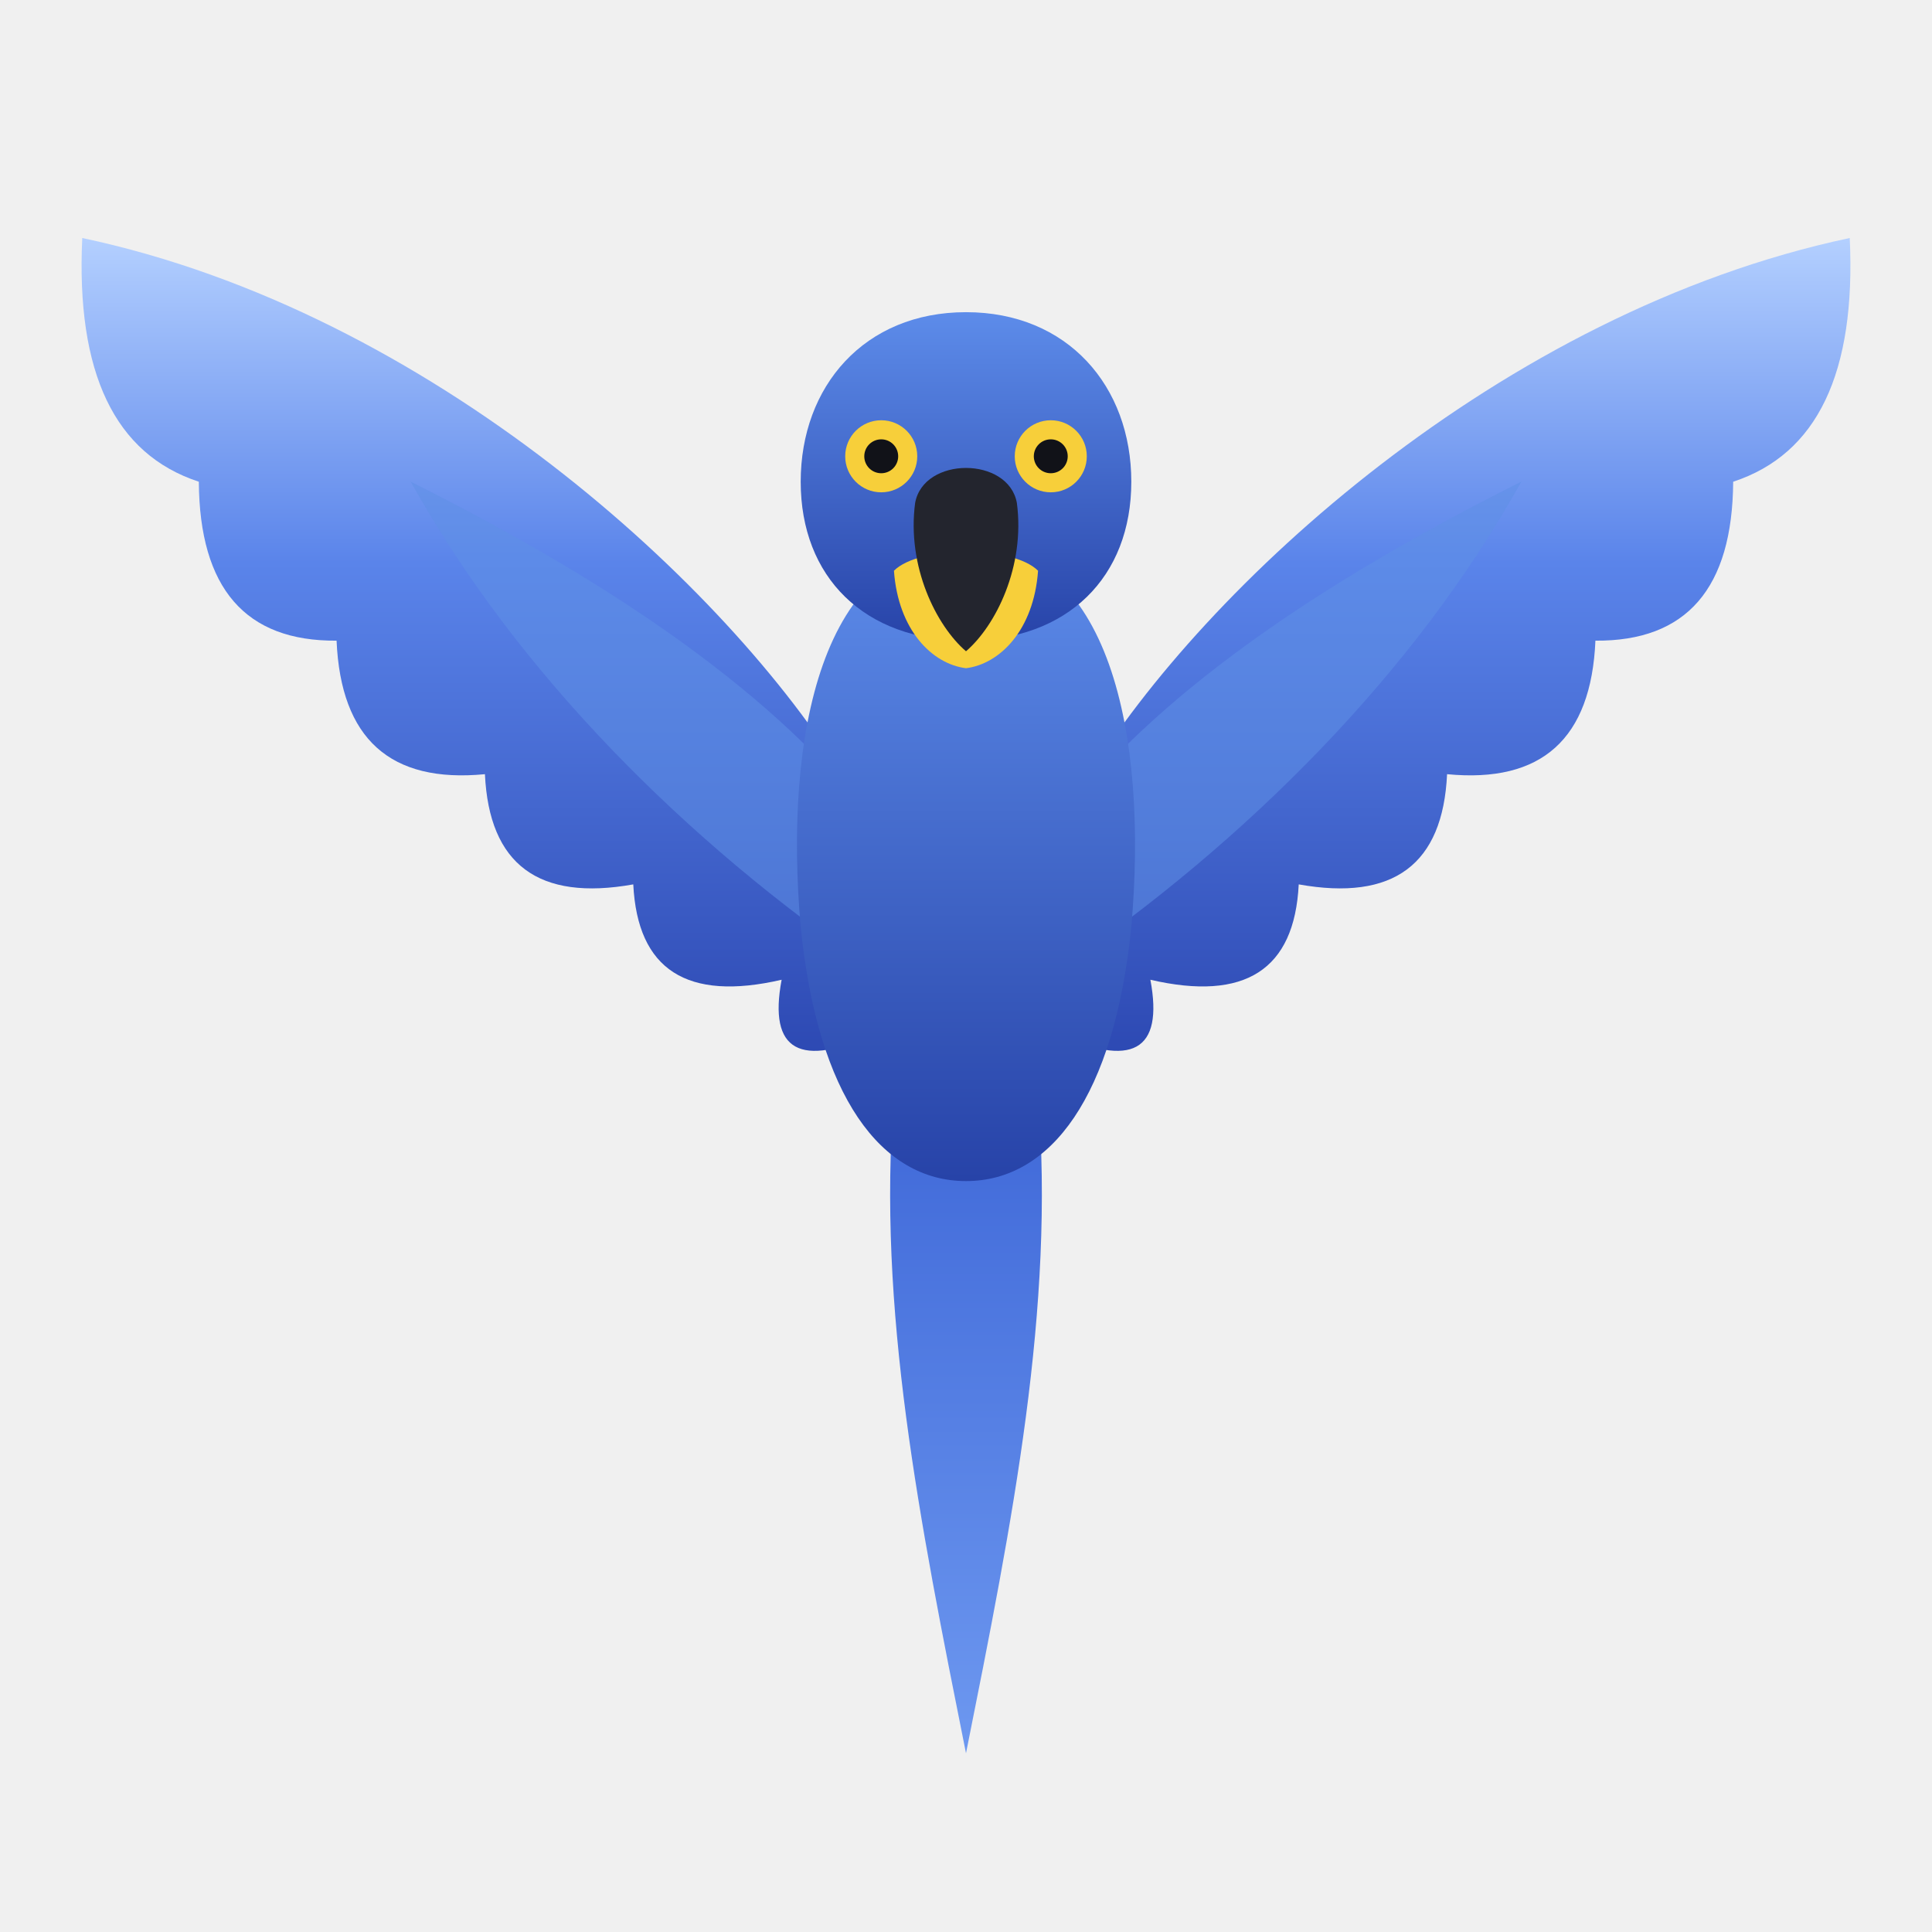
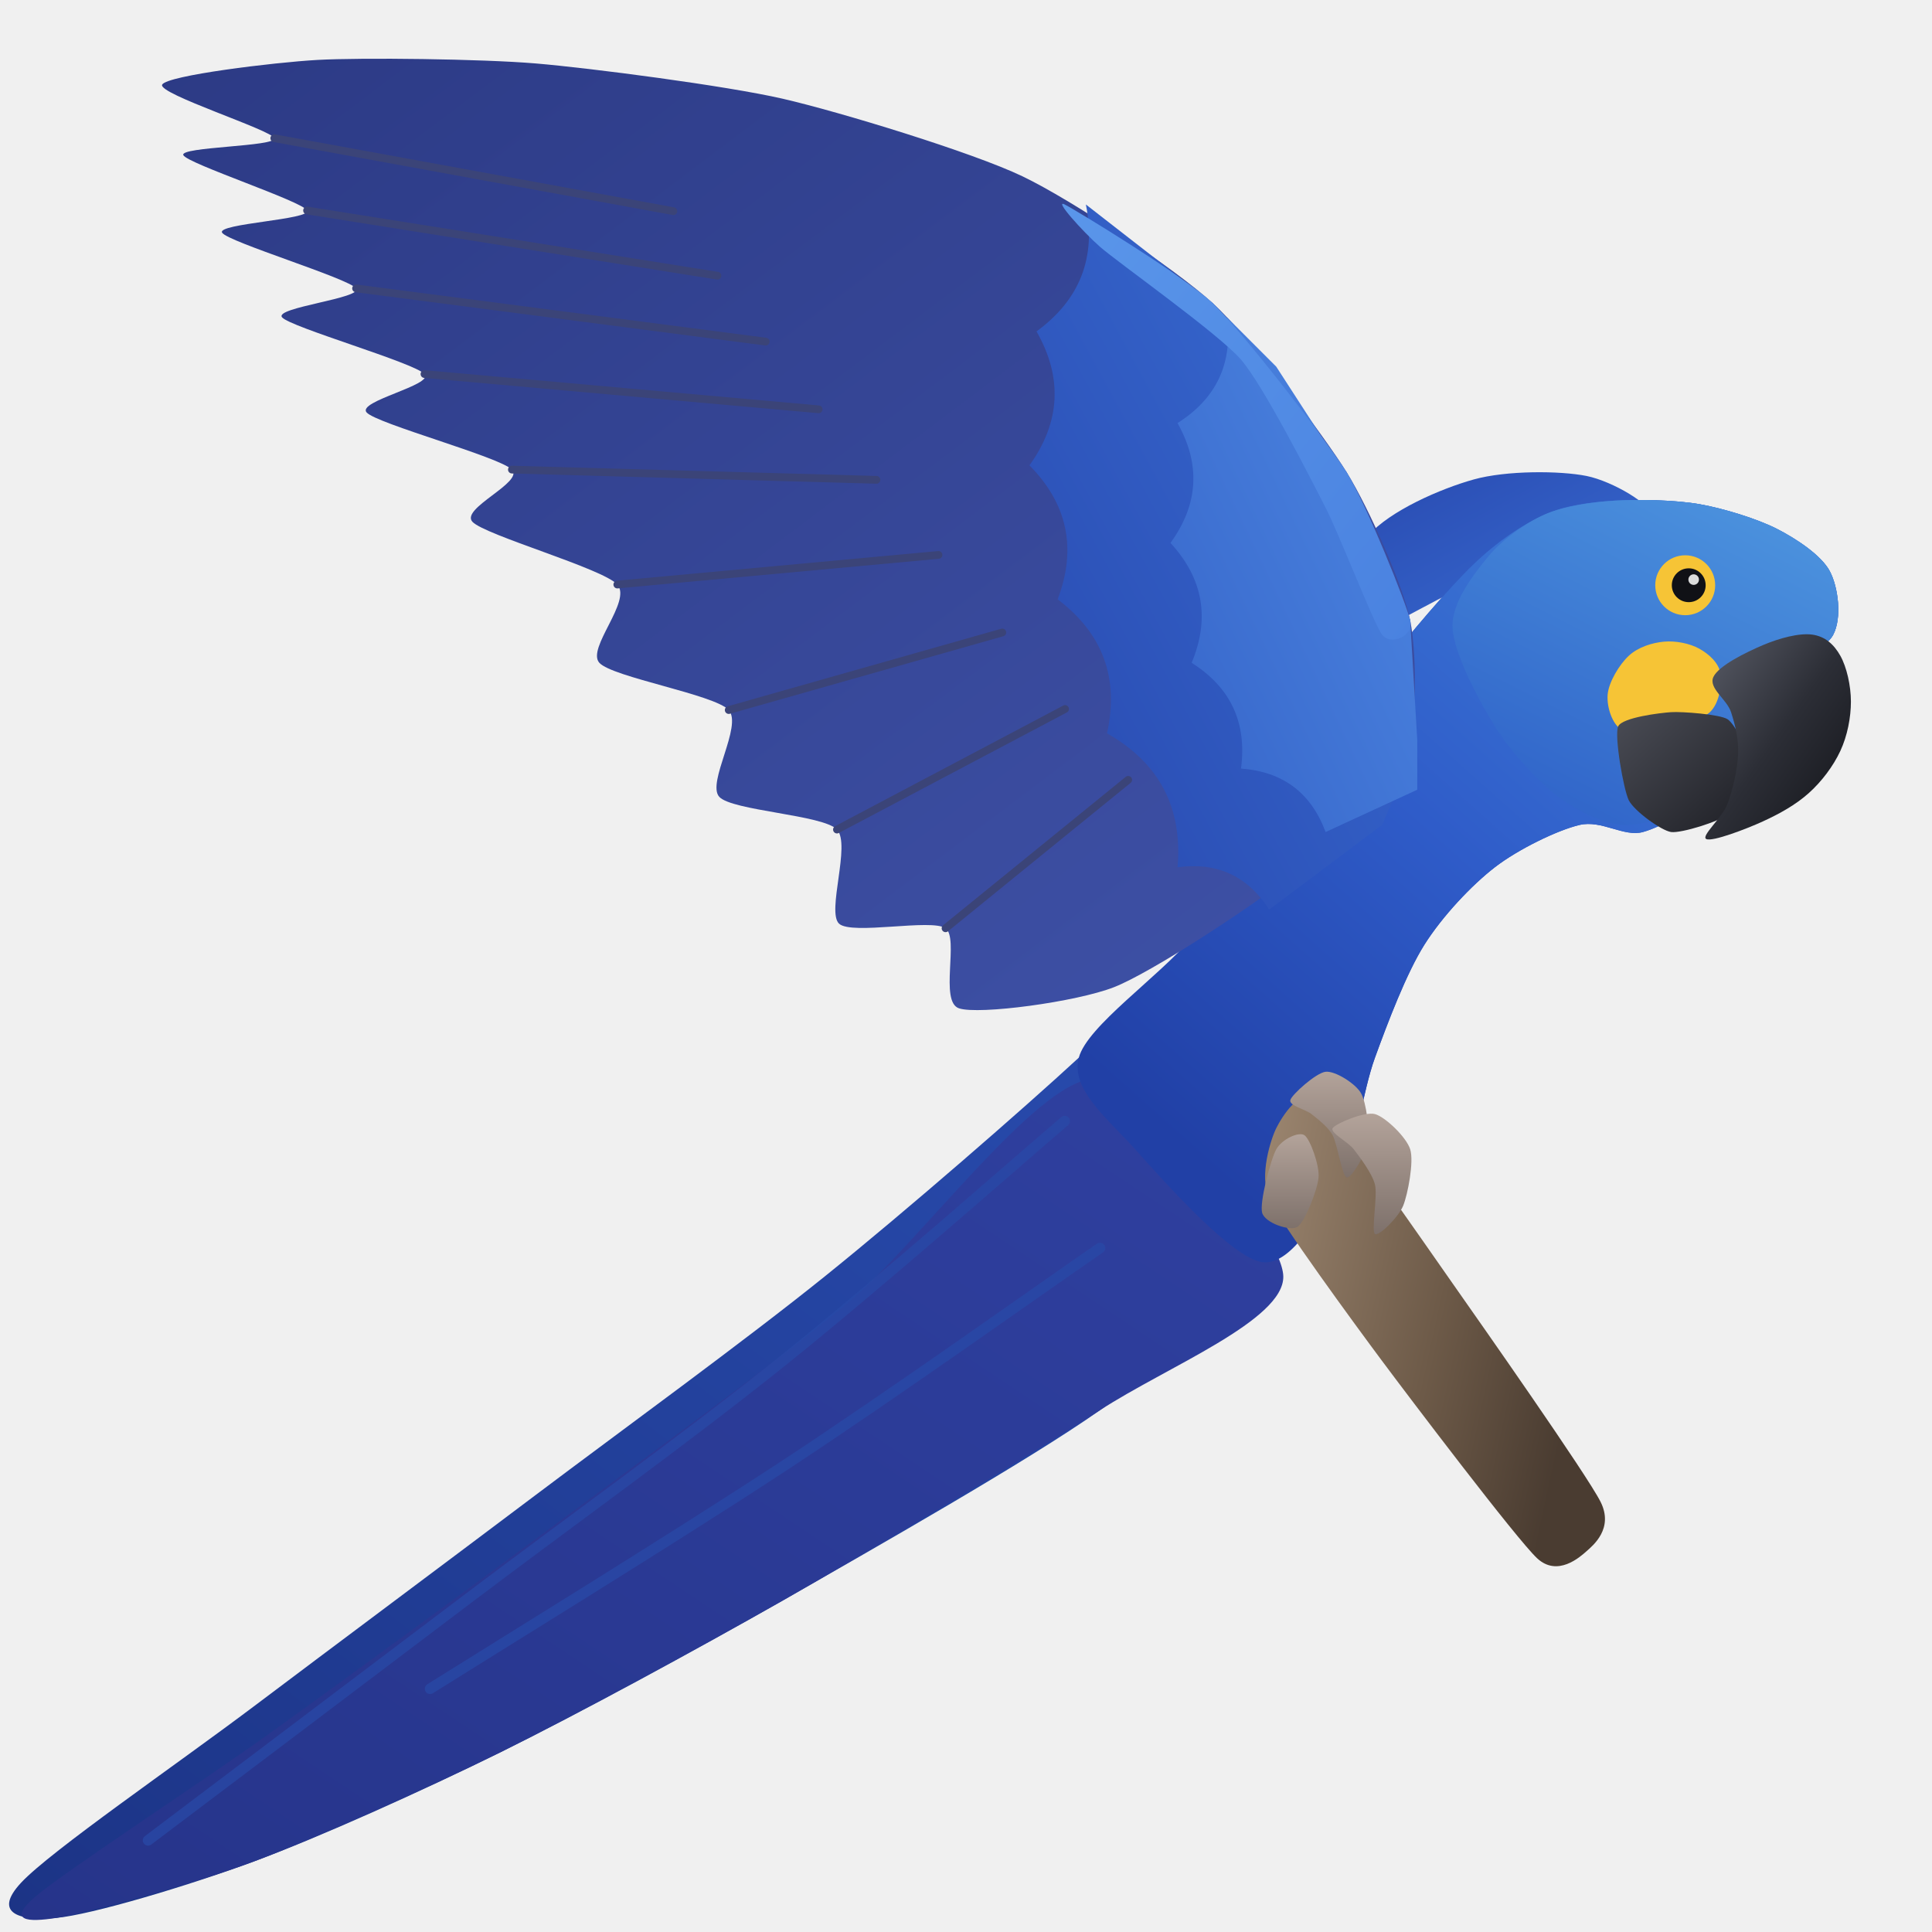
- <svg xmlns="http://www.w3.org/2000/svg" viewBox="120 200 784 784">
+ <svg xmlns="http://www.w3.org/2000/svg" viewBox="28 46 548 548">
  <defs>
-     <linearGradient id="bg" x1="0" y1="0" x2="0.4" y2="1">
-       <stop offset="0" stop-color="#4a70e0" />
-       <stop offset="1" stop-color="#1b2a72" />
+     <linearGradient id="plume" x1="0.9" y1="0.1" x2="0.2" y2="0.9">
+       <stop offset="0" stop-color="#3f7fd8" />
+       <stop offset="0.5" stop-color="#2f5cc9" />
+       <stop offset="1" stop-color="#2140a6" />
    </linearGradient>
-     <linearGradient id="wing" x1="0" y1="0" x2="0" y2="1">
-       <stop offset="0" stop-color="#b4d0ff" />
-       <stop offset="0.4" stop-color="#5a84ea" />
-       <stop offset="1" stop-color="#2d49b3" />
+     <linearGradient id="tail" x1="1" y1="0" x2="0" y2="1">
+       <stop offset="0" stop-color="#2f58c4" />
+       <stop offset="1" stop-color="#1c3486" />
    </linearGradient>
-     <linearGradient id="plume" x1="0" y1="0" x2="0" y2="1">
-       <stop offset="0" stop-color="#5d8cea" />
-       <stop offset="1" stop-color="#2743a8" />
+     <linearGradient id="tailUnder" x1="1" y1="0" x2="0" y2="1">
+       <stop offset="0" stop-color="#2f40a0" />
+       <stop offset="1" stop-color="#26348a" />
    </linearGradient>
-     <linearGradient id="tail" x1="0" y1="0" x2="0" y2="1">
-       <stop offset="0" stop-color="#3f68d8" />
-       <stop offset="1" stop-color="#6d98f0" />
+     <linearGradient id="flight" x1="1" y1="1" x2="0" y2="0">
+       <stop offset="0" stop-color="#3f52a8" />
+       <stop offset="1" stop-color="#2c3a85" />
    </linearGradient>
-     <clipPath id="squircle">
-       <rect width="1024" height="1024" rx="228" />
-     </clipPath>
+     <linearGradient id="covert" x1="1" y1="0" x2="0" y2="1">
+       <stop offset="0" stop-color="#3a6fd6" />
+       <stop offset="1" stop-color="#2848ae" />
+     </linearGradient>
+     <linearGradient id="covert2" x1="1" y1="0" x2="0" y2="1">
+       <stop offset="0" stop-color="#4f8ae4" />
+       <stop offset="1" stop-color="#3563c8" />
+     </linearGradient>
+     <linearGradient id="head" x1="0.8" y1="0" x2="0.2" y2="1">
+       <stop offset="0" stop-color="#4c93de" />
+       <stop offset="1" stop-color="#2f62c8" />
+     </linearGradient>
+     <linearGradient id="far" x1="0" y1="0" x2="1" y2="1">
+       <stop offset="0" stop-color="#2848ae" />
+       <stop offset="1" stop-color="#3a6fd6" />
+     </linearGradient>
+     <linearGradient id="margin" x1="0" y1="0" x2="1" y2="1">
+       <stop offset="0" stop-color="#5a96ea" />
+       <stop offset="1" stop-color="#4a82e0" />
+     </linearGradient>
+     <linearGradient id="branch" x1="0" y1="0" x2="1" y2="0.3">
+       <stop offset="0" stop-color="#9c8670" />
+       <stop offset="0.6" stop-color="#6d5a48" />
+       <stop offset="1" stop-color="#4a3c31" />
+     </linearGradient>
+     <linearGradient id="toe" x1="0" y1="0" x2="0" y2="1">
+       <stop offset="0" stop-color="#b3a39a" />
+       <stop offset="1" stop-color="#7e716b" />
+     </linearGradient>
+     <linearGradient id="lower" x1="0" y1="0" x2="1" y2="1">
+       <stop offset="0" stop-color="#4a4c55" />
+       <stop offset="1" stop-color="#1e1f25" />
+     </linearGradient>
+     <linearGradient id="beak" x1="0" y1="0" x2="1" y2="1">
+       <stop offset="0" stop-color="#5a5d68" />
+       <stop offset="0.5" stop-color="#2c2e36" />
+       <stop offset="1" stop-color="#121318" />
+     </linearGradient>
  </defs>
-   <g>
-     <g>
-       <g transform="translate(512 552) scale(0.86) translate(-512 -512)">
-         <path fill="url(#wing)" d="M 569 470 C 624 380 764 250 929 215 Q 933.5 310.5 874 330 Q 873.5 405.5 809 405 Q 806.0 474.5 739 468 Q 736.0 532.0 669 520 Q 666.0 580.5 599 565 Q 608.5 615.5 554 590 Z" />
-         <path fill="url(#wing)" d="M 455 470 C 400 380 260 250 95 215 Q 90.5 310.5 150 330 Q 150.5 405.5 215 405 Q 218.0 474.5 285 468 Q 288.0 532.0 355 520 Q 358.0 580.5 425 565 Q 415.5 615.5 470 590 Z" />
-         <path fill="#5e8fe6" opacity="0.55" d="M 564 480 C 614 420 694 370 774 330 C 724 420 644 500 556 560 Z" />
-         <path fill="#5e8fe6" opacity="0.55" d="M 460 480 C 410 420 330 370 250 330 C 300 420 380 500 468 560 Z" />
-         <path fill="url(#tail)" d="M 478 620 C 470 720 490 820 512 930 C 534 820 554 720 546 620 Z" />
-         <path fill="url(#plume)" d="M 512 360 C 580 360 598 450 590 540 C 582 620 552 660 512 660 C 472 660 442 620 434 540 C 426 450 444 360 512 360 Z" />
-         <path fill="url(#plume)" d="M 512 250 C 560 250 590 285 590 330 C 590 375 560 405 512 405 C 464 405 434 375 434 330 C 434 285 464 250 512 250 Z" />
-         <circle cx="472" cy="318" r="17" fill="#f7cf3a" />
-         <circle cx="552" cy="318" r="17" fill="#f7cf3a" />
-         <circle cx="472" cy="318" r="8" fill="#111218" />
-         <circle cx="552" cy="318" r="8" fill="#111218" />
-         <path fill="#f7cf3a" d="M 478 372 C 490 360 534 360 546 372 C 544 400 528 416 512 418 C 496 416 480 400 478 372 Z" />
-         <path fill="#15161c" d="M 494 372 C 502 368 522 368 530 372 C 528 392 520 402 512 404 C 504 402 496 392 494 372 Z" />
-         <path fill="#23252e" d="M 488 340 C 492 318 532 318 536 340 C 540 370 526 398 512 410 C 498 398 484 370 488 340 Z" />
-       </g>
-     </g>
-   </g>
+   <path fill="url(#far)" d="M 404.0 230.0 C 400.4 227.6 409.7 205.2 416.0 198.0 C 422.3 190.8 436.7 184.6 446.0 182.0 C 455.3 179.4 470.5 179.5 478.0 181.0 C 485.5 182.5 496.9 189.4 496.0 192.0 C 495.1 194.6 480.4 194.7 472.0 198.0 C 463.6 201.3 450.2 209.2 440.0 214.0 C 429.8 218.8 407.6 232.4 404.0 230.0 Z" />
+   <path fill="url(#tail)" d="M 548.0 226.0 C 550.5 221.2 549.4 212.5 547.0 208.0 C 544.6 203.5 537.5 198.8 532.0 196.0 C 526.5 193.2 516.9 190.2 510.0 189.0 C 503.1 187.8 492.6 187.6 486.0 188.0 C 479.4 188.4 472.0 189.3 466.0 192.0 C 460.0 194.7 452.9 199.4 446.0 206.0 C 439.1 212.6 427.5 226.1 420.0 236.0 C 412.5 245.9 404.1 260.6 396.0 272.0 C 387.9 283.4 375.3 300.9 366.0 312.0 C 356.7 323.1 349.6 331.6 334.0 346.0 C 318.4 360.4 285.1 389.4 262.0 408.0 C 238.9 426.6 204.3 451.7 180.0 470.0 C 155.7 488.3 121.9 513.5 100.0 530.0 C 78.1 546.5 42.4 571.0 34.0 580.0 C 25.6 589.0 34.1 590.9 44.0 590.0 C 53.9 589.1 81.1 581.0 100.0 574.0 C 118.9 567.0 147.5 554.1 170.0 543.0 C 192.5 531.9 224.5 514.5 250.0 500.0 C 275.5 485.4 319.6 460.4 340.0 446.0 C 360.4 431.6 375.8 413.9 386.0 404.0 C 396.2 394.1 403.2 388.7 408.0 380.0 C 412.8 371.3 414.4 355.9 418.0 346.0 C 421.6 336.1 426.9 322.1 432.0 314.0 C 437.1 305.9 445.4 297.1 452.0 292.0 C 458.6 286.9 469.7 281.5 476.0 280.0 C 482.3 278.5 488.6 283.5 494.0 282.0 C 499.4 280.5 506.6 276.3 512.0 270.0 C 517.4 263.7 524.6 246.6 530.0 240.0 C 535.4 233.4 545.5 230.8 548.0 226.0 Z" />
+   <path fill="url(#tailUnder)" d="M 338.0 352.0 C 321.5 353.1 288.3 399.2 268.0 416.0 C 247.7 432.8 207.9 461.7 186.0 478.0 C 164.1 494.3 123.7 523.9 104.0 538.0 C 84.3 552.1 46.0 577.1 38.0 584.0 C 30.0 590.9 35.7 591.3 44.0 590.0 C 52.3 588.7 83.2 580.3 100.0 574.0 C 116.8 567.7 150.0 552.9 170.0 543.0 C 190.0 533.1 227.3 512.9 250.0 500.0 C 272.7 487.1 321.1 458.3 340.0 446.0 C 358.9 433.7 392.3 420.5 392.0 408.0 C 391.7 395.5 354.5 350.9 338.0 352.0 Z" />
+   <path fill="none" stroke="#284aa8" stroke-width="3.0" stroke-linecap="round" opacity="0.7" d="M 330.0 364.0 C 316.7 375.3 278.3 409.3 250.0 432.0 C 221.7 454.7 190.0 477.3 160.0 500.0 C 130.0 522.7 85.0 556.7 70.0 568.0  M 340.0 400.0 C 325.0 410.3 281.7 441.2 250.0 462.0 C 218.3 482.8 166.7 514.5 150.0 525.0 " />
+   <path fill="url(#plume)" d="M 548.0 226.0 C 550.5 221.2 549.4 212.5 547.0 208.0 C 544.6 203.5 537.5 198.8 532.0 196.0 C 526.5 193.2 516.9 190.2 510.0 189.0 C 503.1 187.8 492.6 187.6 486.0 188.0 C 479.4 188.4 472.0 189.3 466.0 192.0 C 460.0 194.7 452.9 199.4 446.0 206.0 C 439.1 212.6 427.5 226.1 420.0 236.0 C 412.5 245.9 404.1 260.6 396.0 272.0 C 387.9 283.4 375.3 300.9 366.0 312.0 C 356.7 323.1 336.4 337.0 334.0 346.0 C 331.6 355.0 342.2 363.3 350.0 372.0 C 357.8 380.7 377.3 402.8 386.0 404.0 C 394.7 405.2 403.2 388.7 408.0 380.0 C 412.8 371.3 414.4 355.9 418.0 346.0 C 421.6 336.1 426.9 322.1 432.0 314.0 C 437.1 305.9 445.4 297.1 452.0 292.0 C 458.6 286.9 469.7 281.5 476.0 280.0 C 482.3 278.5 488.6 283.5 494.0 282.0 C 499.4 280.5 506.6 276.3 512.0 270.0 C 517.4 263.7 524.6 246.6 530.0 240.0 C 535.4 233.4 545.5 230.8 548.0 226.0 Z" />
+   <path fill="url(#head)" d="M 548.0 226.0 C 550.5 221.2 549.4 212.5 547.0 208.0 C 544.6 203.5 537.5 198.8 532.0 196.0 C 526.5 193.2 516.9 190.2 510.0 189.0 C 503.1 187.8 492.6 187.6 486.0 188.0 C 479.4 188.4 471.4 189.6 466.0 192.0 C 460.6 194.4 453.9 199.2 450.0 204.0 C 446.1 208.8 439.7 216.8 440.0 224.0 C 440.3 231.2 447.5 244.8 452.0 252.0 C 456.5 259.2 464.3 267.8 470.0 272.0 C 475.7 276.2 483.7 280.3 490.0 280.0 C 496.3 279.7 506.0 276.0 512.0 270.0 C 518.0 264.0 524.6 246.6 530.0 240.0 C 535.4 233.4 545.5 230.8 548.0 226.0 Z" />
+   <path fill="url(#branch)" d="M 390.0 366.0 C 391.4 363.2 397.0 353.6 402.0 358.0 C 407.0 362.4 432.0 398.6 440.0 410.0 C 448.0 421.4 478.2 464.4 482.0 472.0 C 485.8 479.6 479.8 484.4 478.0 486.0 C 476.2 487.6 469.8 493.4 464.0 488.0 C 458.2 482.6 427.6 442.2 420.0 432.0 C 412.4 421.8 391.0 392.6 388.0 386.0 C 385.0 379.4 388.6 368.8 390.0 366.0 Z" />
+   <path fill="url(#toe)" d="M 394.0 358.0 C 394.5 356.4 401.3 350.3 404.0 350.0 C 406.7 349.7 412.4 353.3 414.0 356.0 C 415.6 358.7 416.5 366.8 416.0 370.0 C 415.5 373.2 411.3 380.3 410.0 380.0 C 408.7 379.7 407.3 370.4 406.0 368.0 C 404.7 365.6 401.6 363.3 400.0 362.0 C 398.4 360.7 393.5 359.6 394.0 358.0 Z" />
+   <path fill="url(#toe)" d="M 406.0 366.0 C 406.8 364.7 415.1 361.2 418.0 362.0 C 420.9 362.8 426.9 368.5 428.0 372.0 C 429.1 375.5 427.3 384.8 426.0 388.0 C 424.7 391.2 419.1 396.8 418.0 396.0 C 416.9 395.2 418.8 385.2 418.0 382.0 C 417.2 378.8 413.6 374.1 412.0 372.0 C 410.4 369.9 405.2 367.3 406.0 366.0 Z" />
+   <path fill="url(#toe)" d="M 390.0 372.0 C 391.6 369.1 396.4 366.9 398.0 368.0 C 399.6 369.1 402.3 376.5 402.0 380.0 C 401.7 383.5 398.1 392.7 396.0 394.0 C 393.9 395.3 386.8 392.9 386.0 390.0 C 385.2 387.1 388.4 374.9 390.0 372.0 Z" />
+   <path fill="url(#flight)" d="M 428.0 222.0 C 426.1 212.4 416.5 190.5 410.0 180.0 C 403.5 169.5 382.7 141.8 372.0 132.0 C 361.3 122.2 332.2 102.8 318.0 96.0 C 303.8 89.2 266.1 77.7 250.0 74.0 C 233.9 70.3 195.4 65.3 180.0 64.0 C 164.6 62.7 130.4 62.3 118.0 63.0 C 105.6 63.7 75.4 67.4 74.0 70.0 C 72.6 72.6 105.1 82.9 105.8 85.2 C 106.5 87.6 78.9 87.6 80.0 90.0 C 81.1 92.4 113.8 103.1 115.1 105.7 C 116.4 108.3 89.4 109.4 91.0 112.0 C 92.6 114.6 127.0 125.0 129.0 127.8 C 131.0 130.6 105.7 133.2 108.0 136.0 C 110.3 138.8 145.6 148.9 148.4 152.1 C 151.2 155.2 129.1 159.8 132.0 163.0 C 134.9 166.2 169.7 175.6 173.2 179.2 C 176.7 182.8 158.5 190.2 162.0 194.0 C 165.5 197.8 198.9 207.2 203.1 211.8 C 207.3 216.5 194.3 229.9 198.0 234.0 C 201.7 238.1 230.7 243.0 234.7 247.4 C 238.7 251.9 228.4 268.0 232.0 272.0 C 235.6 276.0 261.5 277.1 265.4 281.3 C 269.4 285.5 262.4 304.7 266.0 308.0 C 269.6 311.3 292.2 306.5 296.2 309.3 C 300.1 312.1 294.4 330.1 300.0 332.0 C 305.6 333.9 333.3 330.2 344.0 326.0 C 354.7 321.8 382.4 303.5 392.0 296.0 C 401.6 288.5 421.8 270.6 426.0 262.0 C 430.2 253.4 429.9 231.6 428.0 222.0 Z" />
+   <path fill="none" stroke="#3b4478" stroke-width="2.2" stroke-linecap="round" d="M 105.8 85.2 L 219.0 105.9 M 115.1 105.7 L 231.5 124.2 M 129.0 127.8 L 245.2 142.9 M 148.4 152.1 L 260.2 162.1 M 173.2 179.2 L 276.6 182.1 M 203.1 211.8 L 294.2 203.4 M 234.7 247.4 L 312.3 225.4 M 265.4 281.3 L 330.1 247.1 M 296.2 309.3 L 348.0 267.2" />
+   <path fill="url(#covert)" d="M 428.0 262.0 L 428.0 222.0 L 410.0 180.0 L 372.0 132.0 L 336.0 104.0 Q 340.5 126.5 322.0 140.0 Q 333.2 159.6 320.0 178.0 Q 336.2 194.4 328.0 216.0 Q 347.2 230.5 342.0 254.0 Q 364.2 266.6 362.0 292.0 Q 378.8 289.7 388.0 304.0 L 420.0 280.0 Z" />
+   <path fill="url(#covert2)" d="M 430.0 256.0 L 428.0 222.0 L 412.0 184.0 L 390.0 150.0 L 376.0 136.0 Q 378.6 155.5 362.0 166.0 Q 371.9 183.6 360.0 200.0 Q 373.9 215.1 366.0 234.0 Q 382.6 244.5 380.0 264.0 Q 397.8 265.3 404.0 282.0 L 430.0 270.0 Z" />
+   <path fill="url(#margin)" d="M 428.0 222.0 C 427.0 217.4 415.6 189.0 410.0 180.0 C 404.4 171.0 380.0 139.6 372.0 132.0 C 364.0 124.4 333.2 105.6 330.0 104.0 C 326.8 102.4 335.0 111.6 340.0 116.0 C 345.0 120.4 373.6 140.6 380.0 148.0 C 386.4 155.4 400.0 182.2 404.0 190.0 C 408.0 197.8 417.6 222.8 420.0 226.0 C 422.4 229.2 429.0 226.6 428.0 222.0 Z" />
+   <path fill="#f6c436" d="M 500.0 228.0 C 503.3 227.7 507.3 228.5 510.0 230.0 C 512.7 231.5 515.5 234.0 516.0 237.0 C 516.5 240.0 515.7 245.5 513.0 248.0 C 510.3 250.5 504.2 251.2 500.0 252.0 C 495.8 252.8 490.7 254.5 488.0 253.0 C 485.3 251.5 483.7 246.5 484.0 243.0 C 484.3 239.5 487.3 234.5 490.0 232.0 C 492.7 229.5 496.7 228.3 500.0 228.0 Z" />
+   <path fill="url(#lower)" d="M 487.0 252.0 C 488.2 249.5 498.9 248.2 502.0 248.0 C 505.1 247.8 515.8 248.6 518.0 250.0 C 520.2 251.4 524.0 259.3 524.0 262.0 C 524.0 264.7 520.2 275.0 518.0 277.0 C 515.8 279.0 504.8 282.4 502.0 282.0 C 499.2 281.6 491.5 276.0 490.0 273.0 C 488.5 270.0 485.8 254.5 487.0 252.0 Z" />
+   <path fill="url(#beak)" d="M 514.0 238.0 C 515.5 234.8 523.3 231.0 528.0 229.0 C 532.7 227.0 538.3 225.5 542.0 226.0 C 545.7 226.5 548.2 228.8 550.0 232.0 C 551.8 235.2 553.0 240.5 553.0 245.0 C 553.0 249.5 552.0 254.7 550.0 259.0 C 548.0 263.3 544.7 267.7 541.0 271.0 C 537.3 274.3 532.8 276.8 528.0 279.0 C 523.2 281.2 513.7 284.8 512.0 284.0 C 510.3 283.2 516.5 278.0 518.0 274.0 C 519.5 270.0 520.8 264.3 521.0 260.0 C 521.2 255.7 520.2 251.7 519.0 248.0 C 517.8 244.3 512.5 241.2 514.0 238.0 Z" />
+   <circle cx="506" cy="212" r="8.5" fill="#f6c436" />
+   <circle cx="507" cy="212" r="4.8" fill="#101116" />
+   <circle cx="508.4" cy="210.4" r="1.5" fill="#fff" opacity="0.85" />
</svg>
